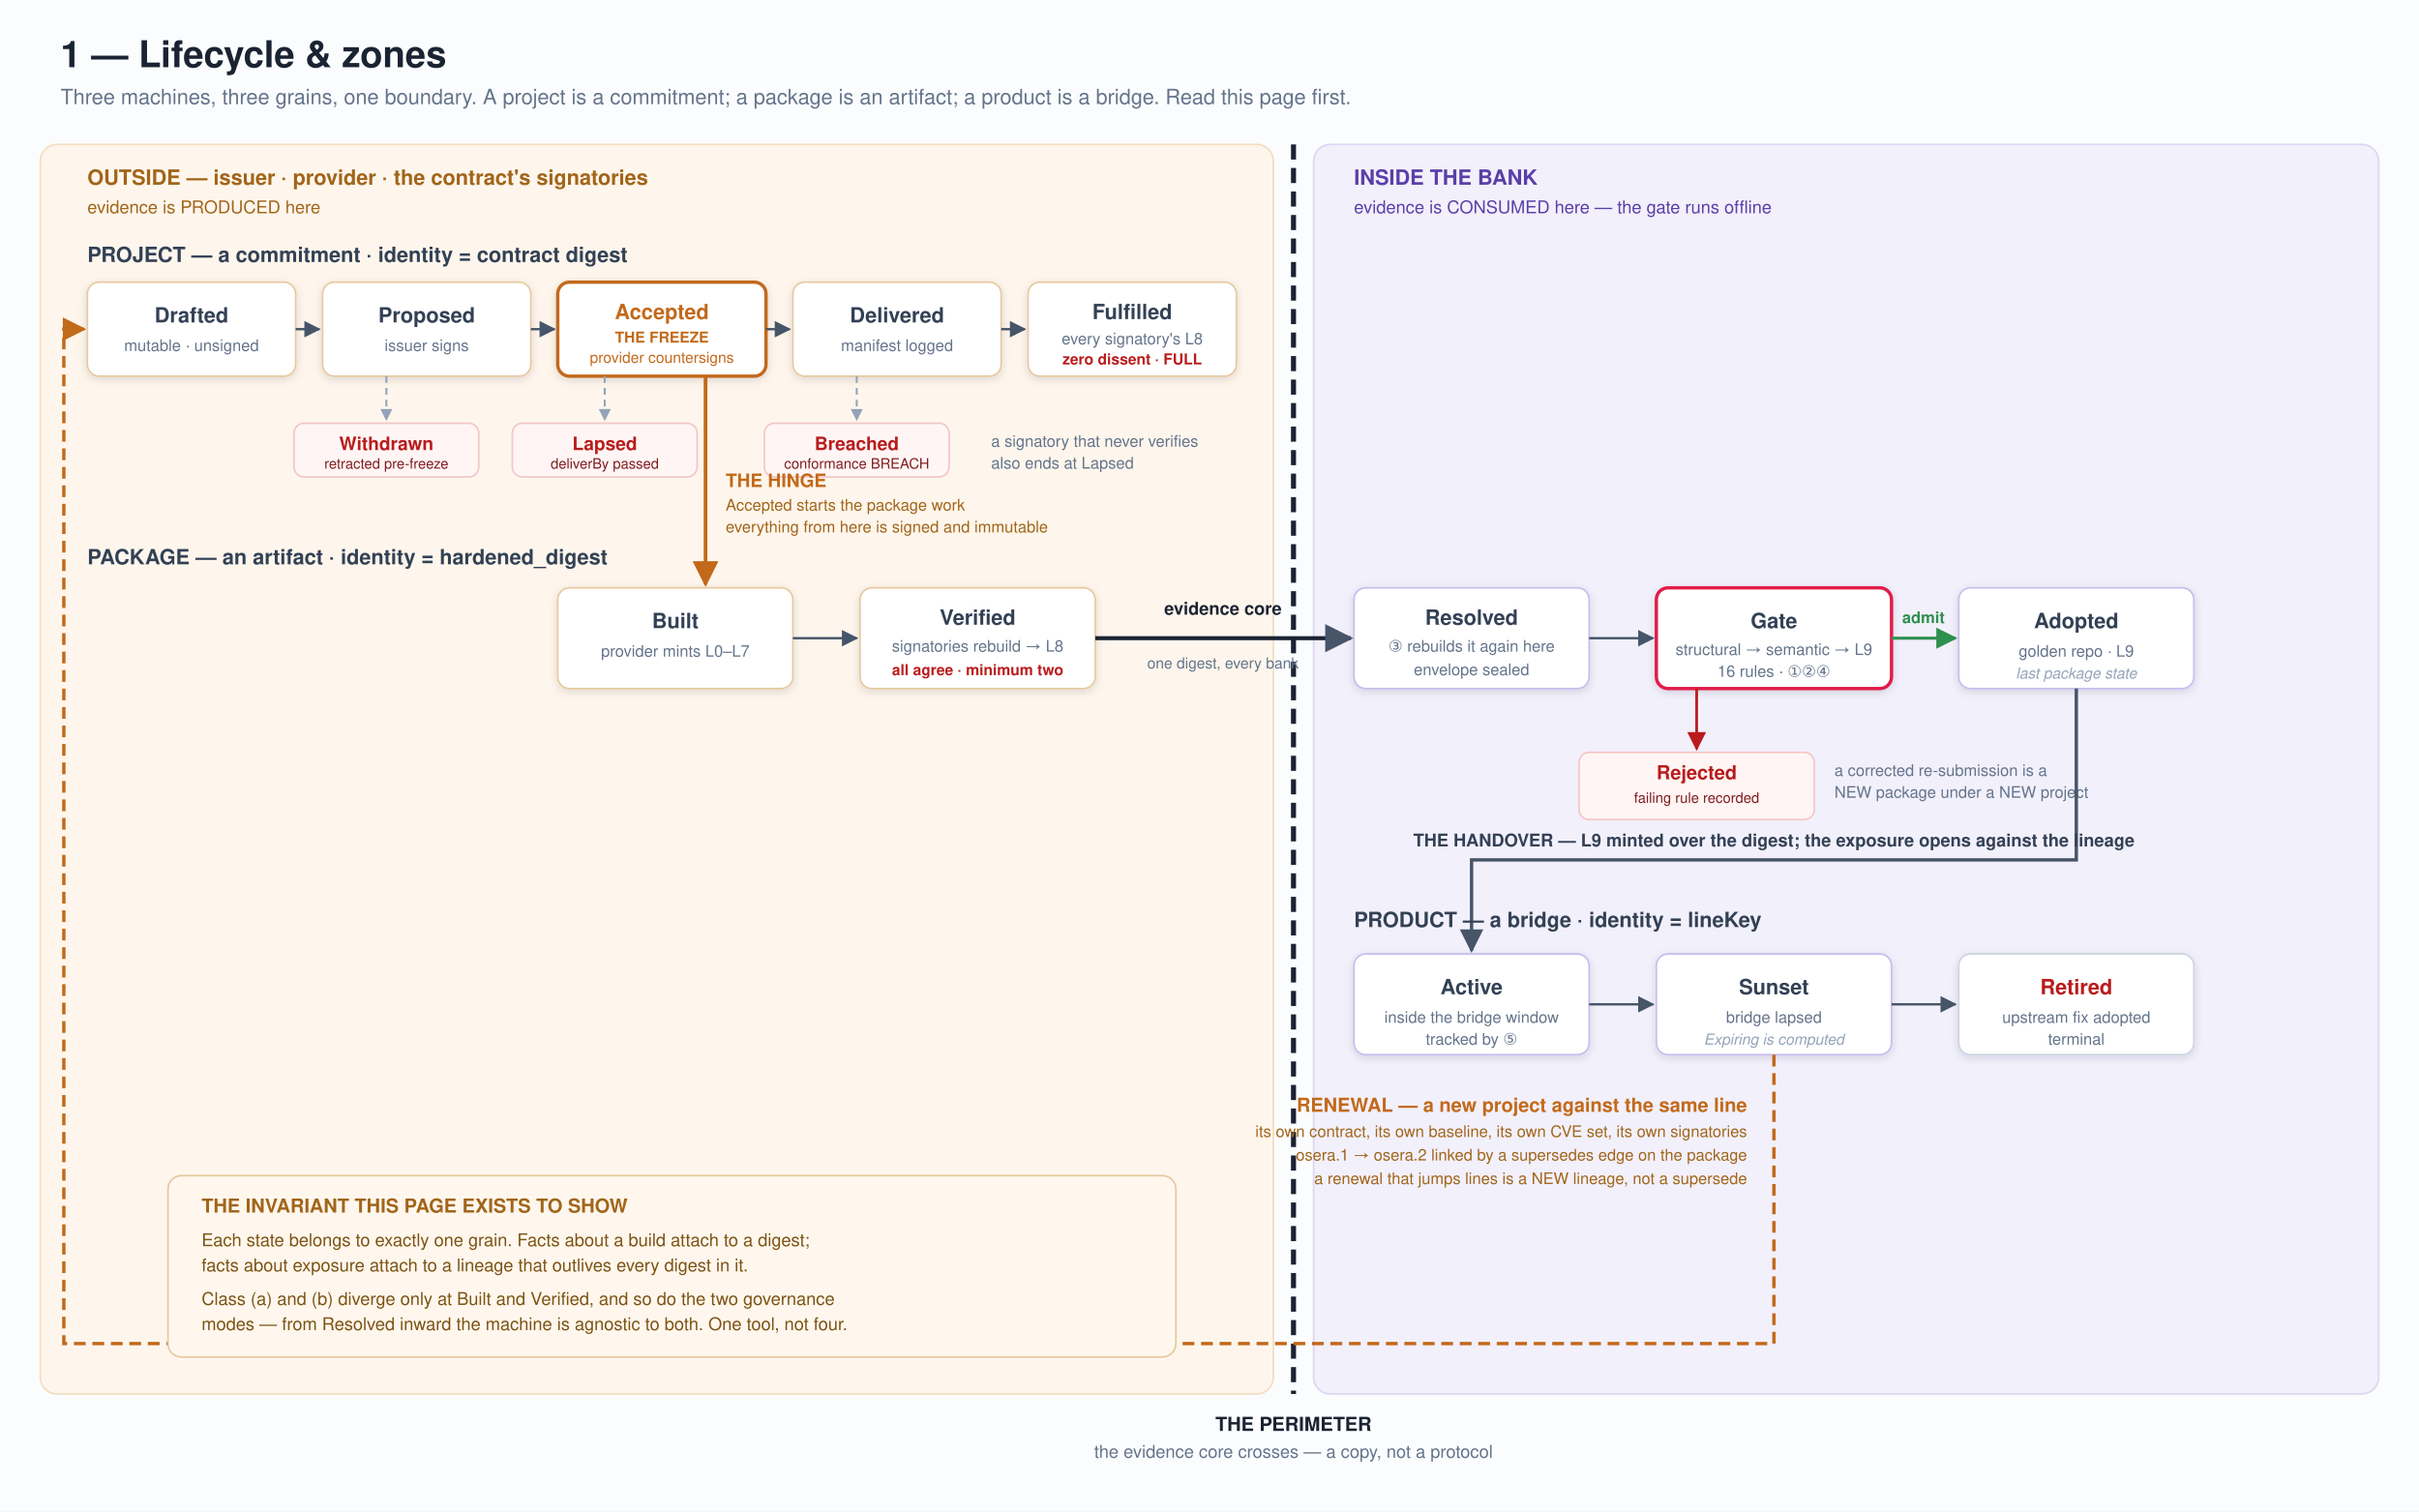
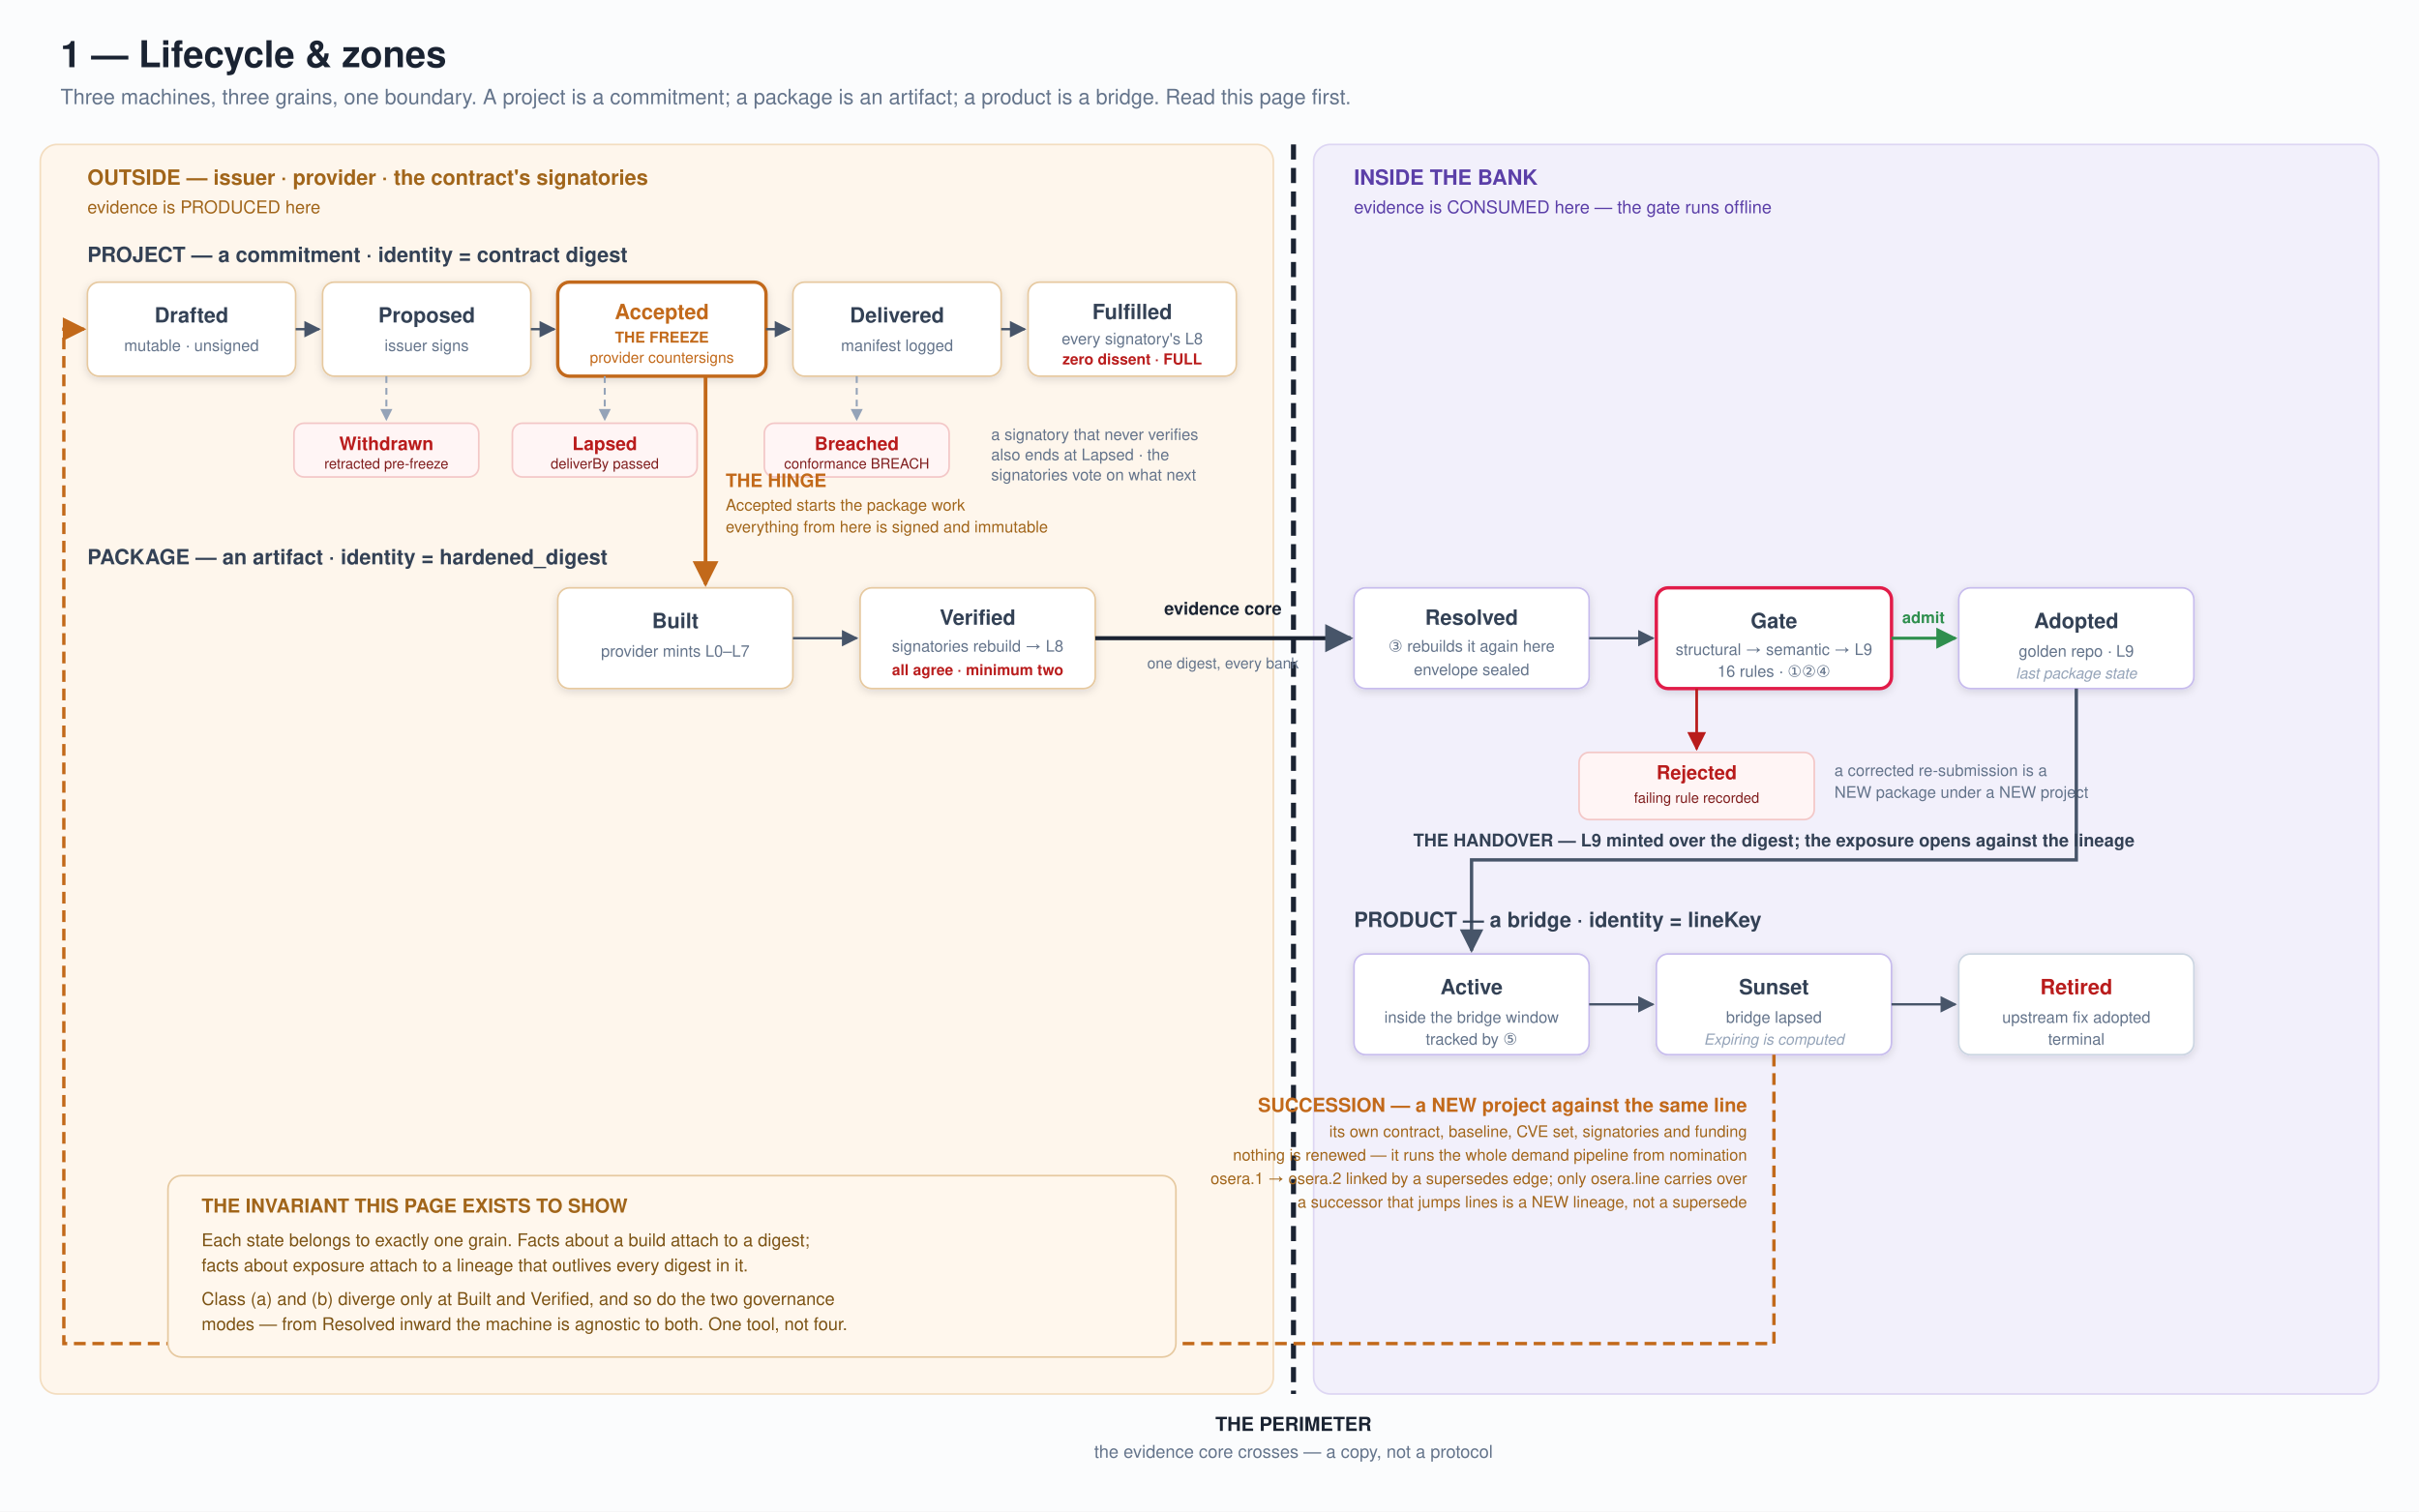
<svg xmlns="http://www.w3.org/2000/svg" viewBox="0 0 1440 900" font-family="Helvetica, Arial, sans-serif">
  <defs>
    <marker id="a" viewBox="0 0 10 10" refX="9" refY="5" markerWidth="7" markerHeight="7" orient="auto-start-reverse">
      <path d="M0,0 L10,5 L0,10 z" fill="#475569" />
    </marker>
    <marker id="ar" viewBox="0 0 10 10" refX="9" refY="5" markerWidth="7" markerHeight="7" orient="auto-start-reverse">
      <path d="M0,0 L10,5 L0,10 z" fill="#b91c1c" />
    </marker>
    <marker id="ag" viewBox="0 0 10 10" refX="9" refY="5" markerWidth="7" markerHeight="7" orient="auto-start-reverse">
      <path d="M0,0 L10,5 L0,10 z" fill="#2f8f4e" />
    </marker>
    <marker id="ao" viewBox="0 0 10 10" refX="9" refY="5" markerWidth="7" markerHeight="7" orient="auto-start-reverse">
      <path d="M0,0 L10,5 L0,10 z" fill="#c2691a" />
    </marker>
    <marker id="ad" viewBox="0 0 10 10" refX="9" refY="5" markerWidth="6" markerHeight="6" orient="auto-start-reverse">
      <path d="M0,0 L10,5 L0,10 z" fill="#94a3b8" />
    </marker>
    <filter id="s" x="-20%" y="-20%" width="140%" height="140%">
      <feDropShadow dx="0" dy="1.5" stdDeviation="2.5" flood-color="#1a2332" flood-opacity="0.13" />
    </filter>
  </defs>
  <rect width="1440" height="900" fill="#fbfcfd" />
  <text x="36" y="40" font-size="22" font-weight="700" fill="#1a2332">1 — Lifecycle &amp; zones</text>
  <text x="36" y="62" font-size="12.5" fill="#64748b">Three machines, three grains, one boundary. A project is a commitment; a package is an artifact; a product is a bridge. Read this page first.</text>
  <rect x="24" y="86" width="734" height="744" rx="10" fill="#fef6ec" stroke="#f3ddc0" />
  <text x="52" y="110" font-size="12.5" font-weight="700" fill="#a1651a">OUTSIDE — issuer · provider · the contract's signatories</text>
  <text x="52" y="127" font-size="10.5" fill="#a1651a">evidence is PRODUCED here</text>
  <rect x="782" y="86" width="634" height="744" rx="10" fill="#f2f0fb" stroke="#ddd6f3" />
  <text x="806" y="110" font-size="12.5" font-weight="700" fill="#5b3fa8">INSIDE THE BANK</text>
  <text x="806" y="127" font-size="10.5" fill="#5b3fa8">evidence is CONSUMED here — the gate runs offline</text>
  <line x1="770" y1="86" x2="770" y2="830" stroke="#1a2332" stroke-width="3" stroke-dasharray="9 5" />
  <text x="770" y="852" font-size="11.5" font-weight="700" fill="#1a2332" text-anchor="middle">THE PERIMETER</text>
  <text x="770" y="868" font-size="10.5" fill="#64748b" text-anchor="middle">the evidence core crosses — a copy, not a protocol</text>
  <text x="52" y="156" font-size="12.5" font-weight="700" fill="#334155">PROJECT — a commitment · identity = contract digest</text>
  <g filter="url(#s)">
    <rect x="52" y="168" width="124" height="56" rx="7" fill="#fff" stroke="#e6c9a0" />
    <rect x="192" y="168" width="124" height="56" rx="7" fill="#fff" stroke="#e6c9a0" />
    <rect x="332" y="168" width="124" height="56" rx="7" fill="#fff" stroke="#c2691a" stroke-width="2" />
    <rect x="472" y="168" width="124" height="56" rx="7" fill="#fff" stroke="#e6c9a0" />
    <rect x="612" y="168" width="124" height="56" rx="7" fill="#fff" stroke="#e6c9a0" />
  </g>
  <text x="114" y="192" font-size="12.5" font-weight="600" fill="#334155" text-anchor="middle">Drafted</text>
  <text x="114" y="209" font-size="9.5" fill="#64748b" text-anchor="middle">mutable · unsigned</text>
  <text x="254" y="192" font-size="12.5" font-weight="600" fill="#334155" text-anchor="middle">Proposed</text>
  <text x="254" y="209" font-size="9.5" fill="#64748b" text-anchor="middle">issuer signs</text>
  <text x="394" y="190" font-size="12.5" font-weight="700" fill="#c2691a" text-anchor="middle">Accepted</text>
  <text x="394" y="204" font-size="9" font-weight="700" fill="#c2691a" text-anchor="middle">THE FREEZE</text>
  <text x="394" y="216" font-size="9" fill="#c2691a" text-anchor="middle">provider countersigns</text>
  <text x="534" y="192" font-size="12.5" font-weight="600" fill="#334155" text-anchor="middle">Delivered</text>
  <text x="534" y="209" font-size="9.5" fill="#64748b" text-anchor="middle">manifest logged</text>
  <text x="674" y="190" font-size="12.5" font-weight="600" fill="#334155" text-anchor="middle">Fulfilled</text>
  <text x="674" y="205" font-size="9.5" fill="#64748b" text-anchor="middle">every signatory's L8</text>
  <text x="674" y="217" font-size="9" font-weight="700" fill="#b91c1c" text-anchor="middle">zero dissent · FULL</text>
  <g stroke="#475569" stroke-width="1.4" fill="none" marker-end="url(#a)">
    <line x1="176" y1="196" x2="190" y2="196" />
    <line x1="316" y1="196" x2="330" y2="196" />
    <line x1="456" y1="196" x2="470" y2="196" />
    <line x1="596" y1="196" x2="610" y2="196" />
  </g>
  <g stroke="#94a3b8" stroke-width="1.2" fill="none" stroke-dasharray="4 3" marker-end="url(#ad)">
    <line x1="230" y1="224" x2="230" y2="250" />
    <line x1="360" y1="224" x2="360" y2="250" />
    <line x1="510" y1="224" x2="510" y2="250" />
  </g>
  <rect x="175" y="252" width="110" height="32" rx="6" fill="#fff5f5" stroke="#f3c7c7" />
  <rect x="305" y="252" width="110" height="32" rx="6" fill="#fff5f5" stroke="#f3c7c7" />
  <rect x="455" y="252" width="110" height="32" rx="6" fill="#fff5f5" stroke="#f3c7c7" />
  <text x="230" y="268" font-size="11" font-weight="700" fill="#b91c1c" text-anchor="middle">Withdrawn</text>
  <text x="230" y="279" font-size="8.5" fill="#7f1d1d" text-anchor="middle">retracted pre-freeze</text>
  <text x="360" y="268" font-size="11" font-weight="700" fill="#b91c1c" text-anchor="middle">Lapsed</text>
  <text x="360" y="279" font-size="8.5" fill="#7f1d1d" text-anchor="middle">deliverBy passed</text>
  <text x="510" y="268" font-size="11" font-weight="700" fill="#b91c1c" text-anchor="middle">Breached</text>
  <text x="510" y="279" font-size="8.5" fill="#7f1d1d" text-anchor="middle">conformance BREACH</text>
-   <text x="590" y="266" font-size="9.5" fill="#64748b">a signatory that never verifies</text>
-   <text x="590" y="279" font-size="9.5" fill="#64748b">also ends at Lapsed</text>
+   <text x="590" y="262" font-size="9.5" fill="#64748b">a signatory that never verifies</text>
+   <text x="590" y="274" font-size="9.5" fill="#64748b">also ends at Lapsed · the</text>
+   <text x="590" y="286" font-size="9.5" fill="#64748b">signatories vote on what next</text>
  <text x="52" y="336" font-size="12.5" font-weight="700" fill="#334155">PACKAGE — an artifact · identity = hardened_digest</text>
  <g filter="url(#s)">
    <rect x="332" y="350" width="140" height="60" rx="7" fill="#fff" stroke="#e6c9a0" />
    <rect x="512" y="350" width="140" height="60" rx="7" fill="#fff" stroke="#e6c9a0" />
    <rect x="806" y="350" width="140" height="60" rx="7" fill="#fff" stroke="#c7bced" />
    <rect x="986" y="350" width="140" height="60" rx="7" fill="#fff" stroke="#e11d48" stroke-width="2" />
    <rect x="1166" y="350" width="140" height="60" rx="7" fill="#fff" stroke="#c7bced" />
  </g>
  <text x="402" y="374" font-size="12.5" font-weight="600" fill="#334155" text-anchor="middle">Built</text>
  <text x="402" y="391" font-size="9.5" fill="#64748b" text-anchor="middle">provider mints L0–L7</text>
  <text x="582" y="372" font-size="12.5" font-weight="600" fill="#334155" text-anchor="middle">Verified</text>
  <text x="582" y="388" font-size="9.5" fill="#64748b" text-anchor="middle">signatories rebuild → L8</text>
  <text x="582" y="402" font-size="9" font-weight="700" fill="#b91c1c" text-anchor="middle">all agree · minimum two</text>
  <text x="876" y="372" font-size="12.5" font-weight="600" fill="#334155" text-anchor="middle">Resolved</text>
  <text x="876" y="388" font-size="9.5" fill="#64748b" text-anchor="middle">③ rebuilds it again here</text>
  <text x="876" y="402" font-size="9.5" fill="#64748b" text-anchor="middle">envelope sealed</text>
  <text x="1056" y="374" font-size="12.5" font-weight="700" fill="#334155" text-anchor="middle">Gate</text>
  <text x="1056" y="390" font-size="9.5" fill="#64748b" text-anchor="middle">structural → semantic → L9</text>
  <text x="1056" y="403" font-size="9.5" fill="#64748b" text-anchor="middle">16 rules · ①②④</text>
  <text x="1236" y="374" font-size="12.5" font-weight="600" fill="#334155" text-anchor="middle">Adopted</text>
  <text x="1236" y="391" font-size="9.5" fill="#64748b" text-anchor="middle">golden repo · L9</text>
  <text x="1236" y="404" font-size="9" font-style="italic" fill="#94a3b8" text-anchor="middle">last package state</text>
  <g stroke="#475569" stroke-width="1.4" fill="none" marker-end="url(#a)">
    <line x1="472" y1="380" x2="510" y2="380" />
    <line x1="946" y1="380" x2="984" y2="380" />
  </g>
  <g stroke="#2f8f4e" stroke-width="1.8" fill="none" marker-end="url(#ag)">
    <line x1="1126" y1="380" x2="1164" y2="380" />
  </g>
  <text x="1145" y="371" font-size="9.5" font-weight="700" fill="#2f8f4e" text-anchor="middle">admit</text>
  <g stroke="#1a2332" stroke-width="2.4" fill="none" marker-end="url(#a)">
    <line x1="652" y1="380" x2="804" y2="380" />
  </g>
  <text x="728" y="366" font-size="10.5" font-weight="700" fill="#1a2332" text-anchor="middle">evidence core</text>
  <text x="728" y="398" font-size="9" fill="#64748b" text-anchor="middle">one digest, every bank</text>
  <g stroke="#c2691a" stroke-width="2.2" fill="none" marker-end="url(#ao)">
    <path d="M420 224 L420 348" />
  </g>
  <text x="432" y="290" font-size="11" font-weight="700" fill="#c2691a">THE HINGE</text>
  <text x="432" y="304" font-size="9.5" fill="#a1651a">Accepted starts the package work</text>
  <text x="432" y="317" font-size="9.5" fill="#a1651a">everything from here is signed and immutable</text>
  <g stroke="#b91c1c" stroke-width="1.6" fill="none" marker-end="url(#ar)">
    <line x1="1010" y1="410" x2="1010" y2="446" />
  </g>
  <rect x="940" y="448" width="140" height="40" rx="6" fill="#fff5f5" stroke="#f3c7c7" />
  <text x="1010" y="464" font-size="11.5" font-weight="700" fill="#b91c1c" text-anchor="middle">Rejected</text>
  <text x="1010" y="478" font-size="8.5" fill="#7f1d1d" text-anchor="middle">failing rule recorded</text>
  <text x="1092" y="462" font-size="9.5" fill="#64748b">a corrected re-submission is a</text>
  <text x="1092" y="475" font-size="9.5" fill="#64748b">NEW package under a NEW project</text>
  <g stroke="#475569" stroke-width="2" fill="none" marker-end="url(#a)">
    <path d="M1236 410 L1236 512 L876 512 L876 566" />
  </g>
  <text x="1056" y="504" font-size="10.5" font-weight="700" fill="#334155" text-anchor="middle">THE HANDOVER — L9 minted over the digest; the exposure opens against the lineage</text>
  <text x="806" y="552" font-size="12.5" font-weight="700" fill="#334155">PRODUCT — a bridge · identity = lineKey</text>
  <g filter="url(#s)">
    <rect x="806" y="568" width="140" height="60" rx="7" fill="#fff" stroke="#c7bced" />
    <rect x="986" y="568" width="140" height="60" rx="7" fill="#fff" stroke="#c7bced" />
    <rect x="1166" y="568" width="140" height="60" rx="7" fill="#fff" stroke="#cbd5e1" />
  </g>
  <text x="876" y="592" font-size="12.5" font-weight="600" fill="#334155" text-anchor="middle">Active</text>
  <text x="876" y="609" font-size="9.5" fill="#64748b" text-anchor="middle">inside the bridge window</text>
  <text x="876" y="622" font-size="9.5" fill="#64748b" text-anchor="middle">tracked by ⑤</text>
  <text x="1056" y="592" font-size="12.5" font-weight="600" fill="#334155" text-anchor="middle">Sunset</text>
  <text x="1056" y="609" font-size="9.5" fill="#64748b" text-anchor="middle">bridge lapsed</text>
  <text x="1056" y="622" font-size="9" font-style="italic" fill="#94a3b8" text-anchor="middle">Expiring is computed</text>
  <text x="1236" y="592" font-size="12.5" font-weight="700" fill="#b91c1c" text-anchor="middle">Retired</text>
  <text x="1236" y="609" font-size="9.5" fill="#64748b" text-anchor="middle">upstream fix adopted</text>
  <text x="1236" y="622" font-size="9.5" fill="#64748b" text-anchor="middle">terminal</text>
  <g stroke="#475569" stroke-width="1.4" fill="none" marker-end="url(#a)">
    <line x1="946" y1="598" x2="984" y2="598" />
    <line x1="1126" y1="598" x2="1164" y2="598" />
  </g>
  <g stroke="#c2691a" stroke-width="2" fill="none" stroke-dasharray="7 4" marker-end="url(#ao)">
    <path d="M1056 628 L1056 800 L38 800 L38 196 L50 196" />
  </g>
-   <text x="1040" y="662" font-size="11.5" font-weight="700" fill="#c2691a" text-anchor="end">RENEWAL — a new project against the same line</text>
-   <text x="1040" y="677" font-size="9.5" fill="#a1651a" text-anchor="end">its own contract, its own baseline, its own CVE set, its own signatories</text>
-   <text x="1040" y="691" font-size="9.5" fill="#a1651a" text-anchor="end">osera.1 → osera.2 linked by a supersedes edge on the package</text>
-   <text x="1040" y="705" font-size="9.5" fill="#a1651a" text-anchor="end">a renewal that jumps lines is a NEW lineage, not a supersede</text>
+   <text x="1040" y="662" font-size="11.5" font-weight="700" fill="#c2691a" text-anchor="end">SUCCESSION — a NEW project against the same line</text>
+   <text x="1040" y="677" font-size="9.5" fill="#a1651a" text-anchor="end">its own contract, baseline, CVE set, signatories and funding</text>
+   <text x="1040" y="691" font-size="9.5" fill="#a1651a" text-anchor="end">nothing is renewed — it runs the whole demand pipeline from nomination</text>
+   <text x="1040" y="705" font-size="9.5" fill="#a1651a" text-anchor="end">osera.1 → osera.2 linked by a supersedes edge; only osera.line carries over</text>
+   <text x="1040" y="719" font-size="9.5" fill="#a1651a" text-anchor="end">a successor that jumps lines is a NEW lineage, not a supersede</text>
  <rect x="100" y="700" width="600" height="108" rx="8" fill="#fff7ed" stroke="#e6c9a0" />
  <text x="120" y="722" font-size="11.5" font-weight="700" fill="#a1651a">THE INVARIANT THIS PAGE EXISTS TO SHOW</text>
  <text x="120" y="742" font-size="10.5" fill="#7c5314">Each state belongs to exactly one grain. Facts about a build attach to a digest;</text>
  <text x="120" y="757" font-size="10.5" fill="#7c5314">facts about exposure attach to a lineage that outlives every digest in it.</text>
  <text x="120" y="777" font-size="10.5" fill="#7c5314">Class (a) and (b) diverge only at Built and Verified, and so do the two governance</text>
  <text x="120" y="792" font-size="10.5" fill="#7c5314">modes — from Resolved inward the machine is agnostic to both. One tool, not four.</text>
</svg>
